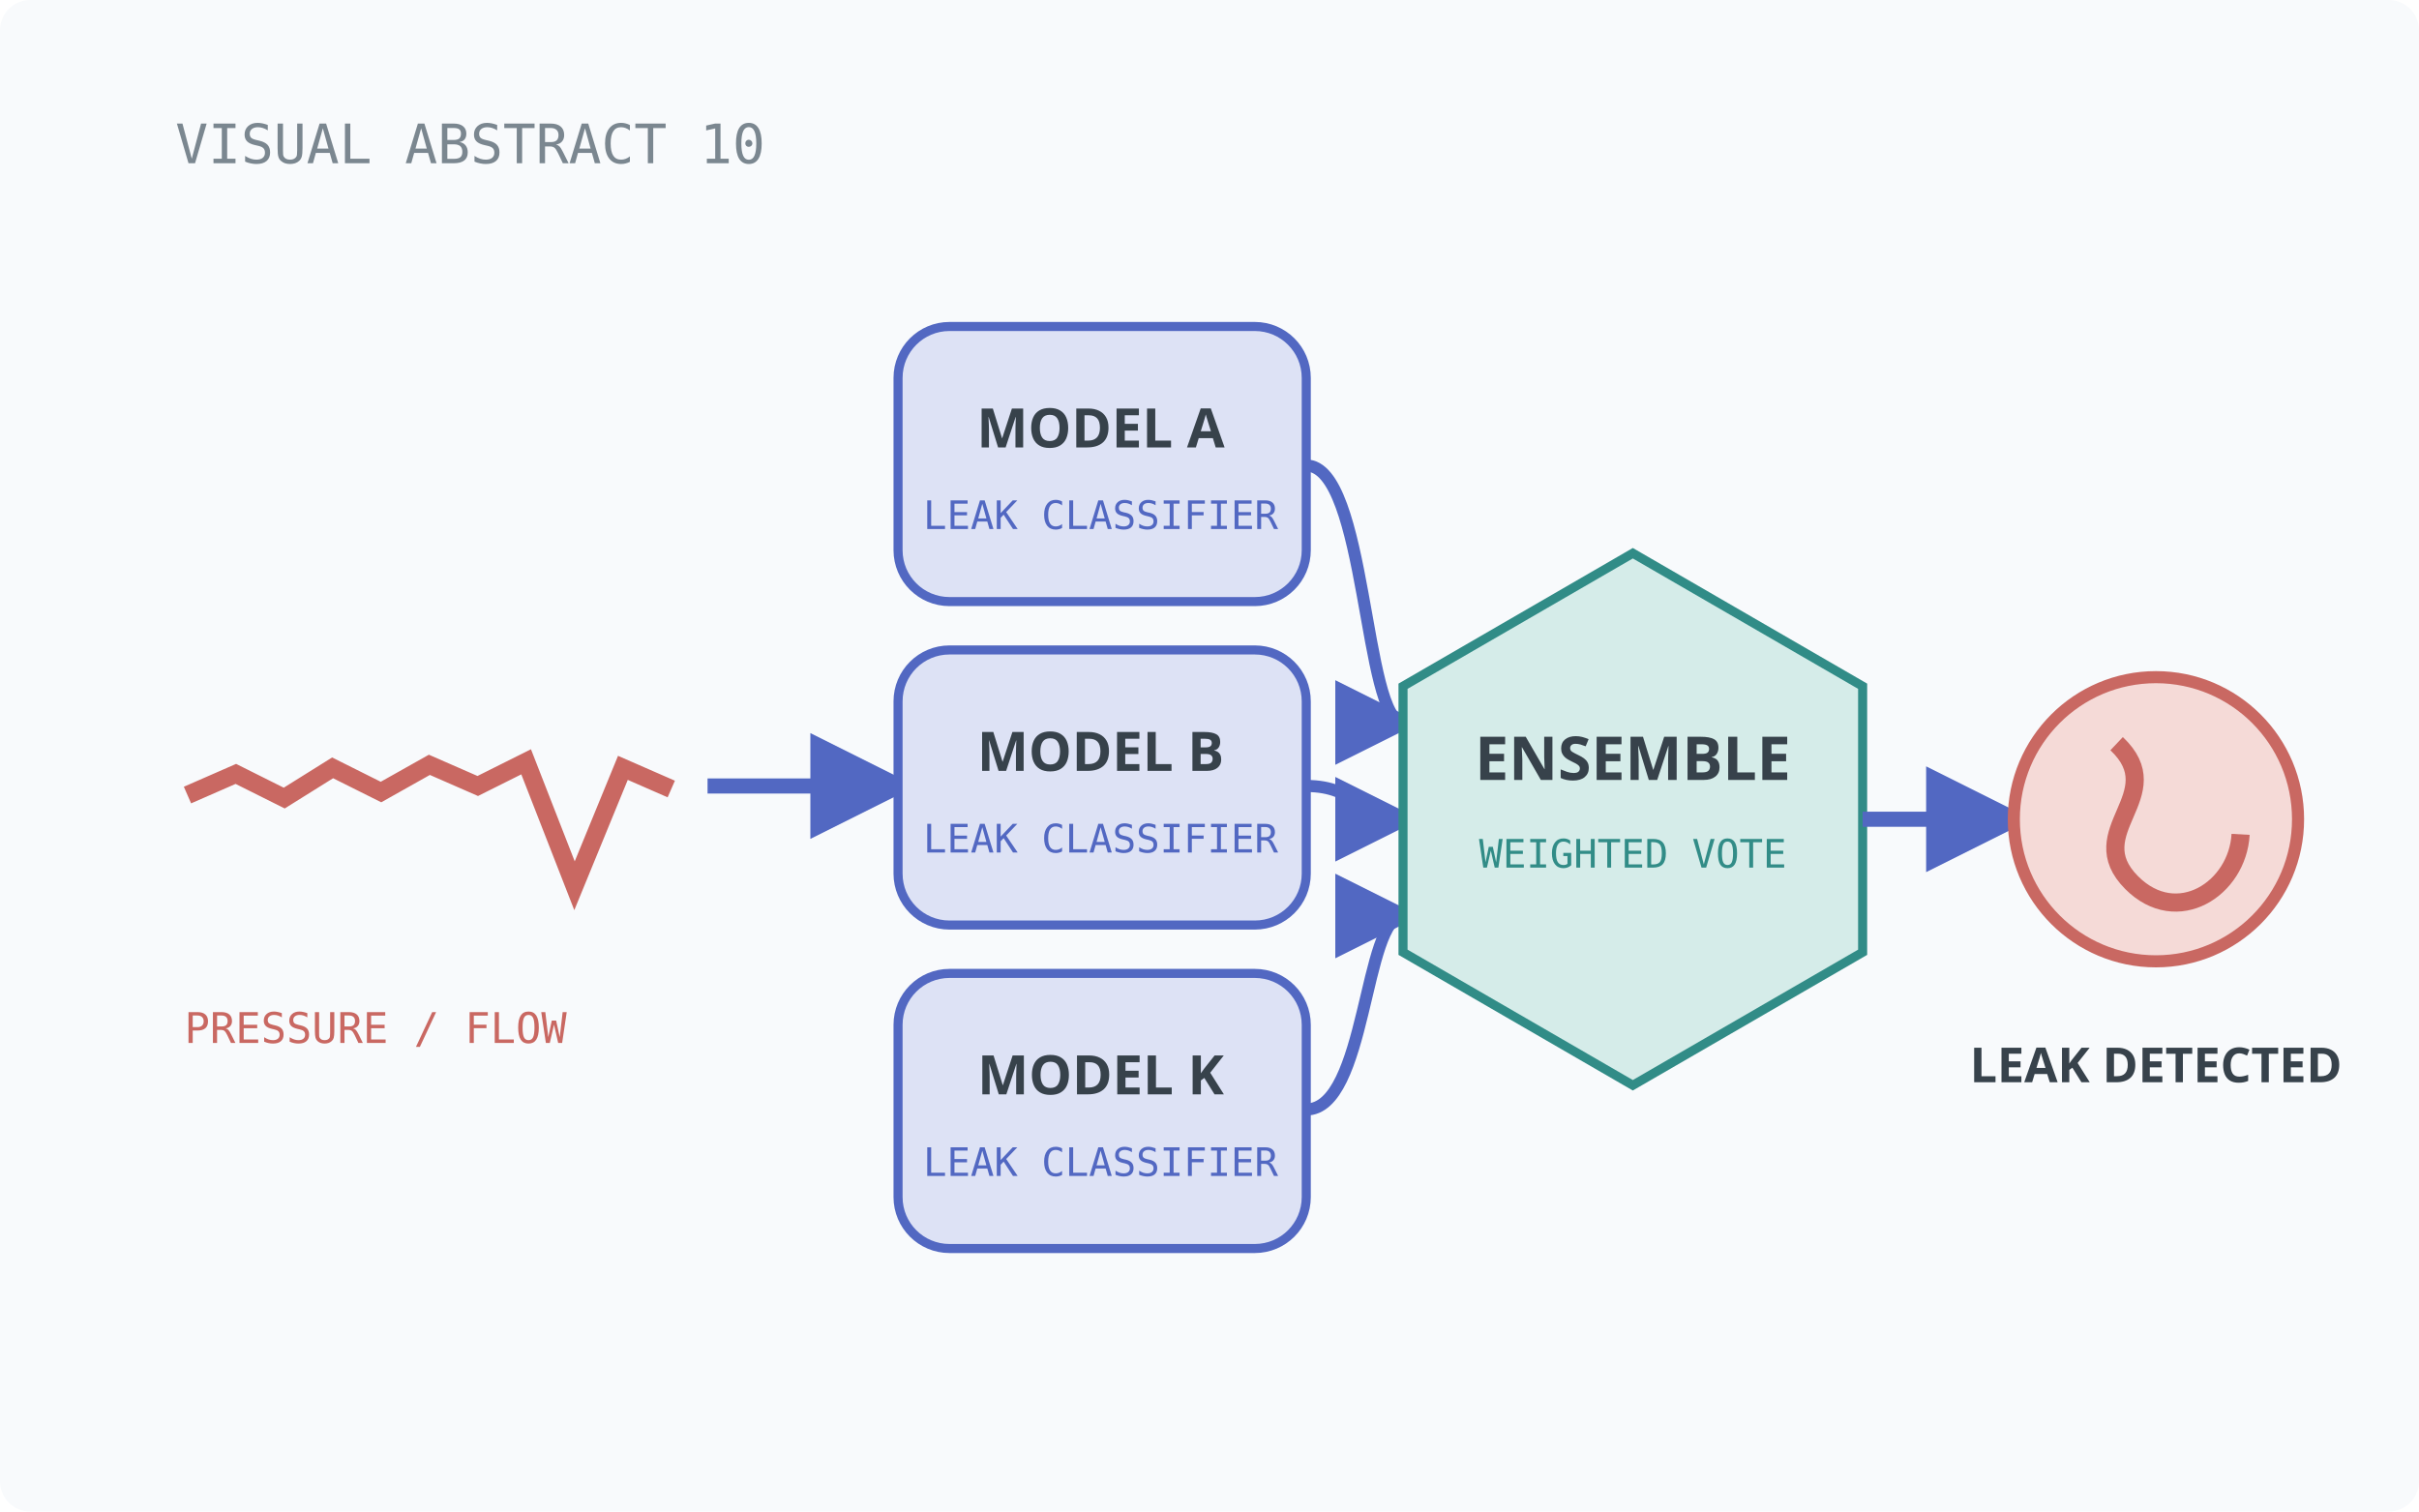
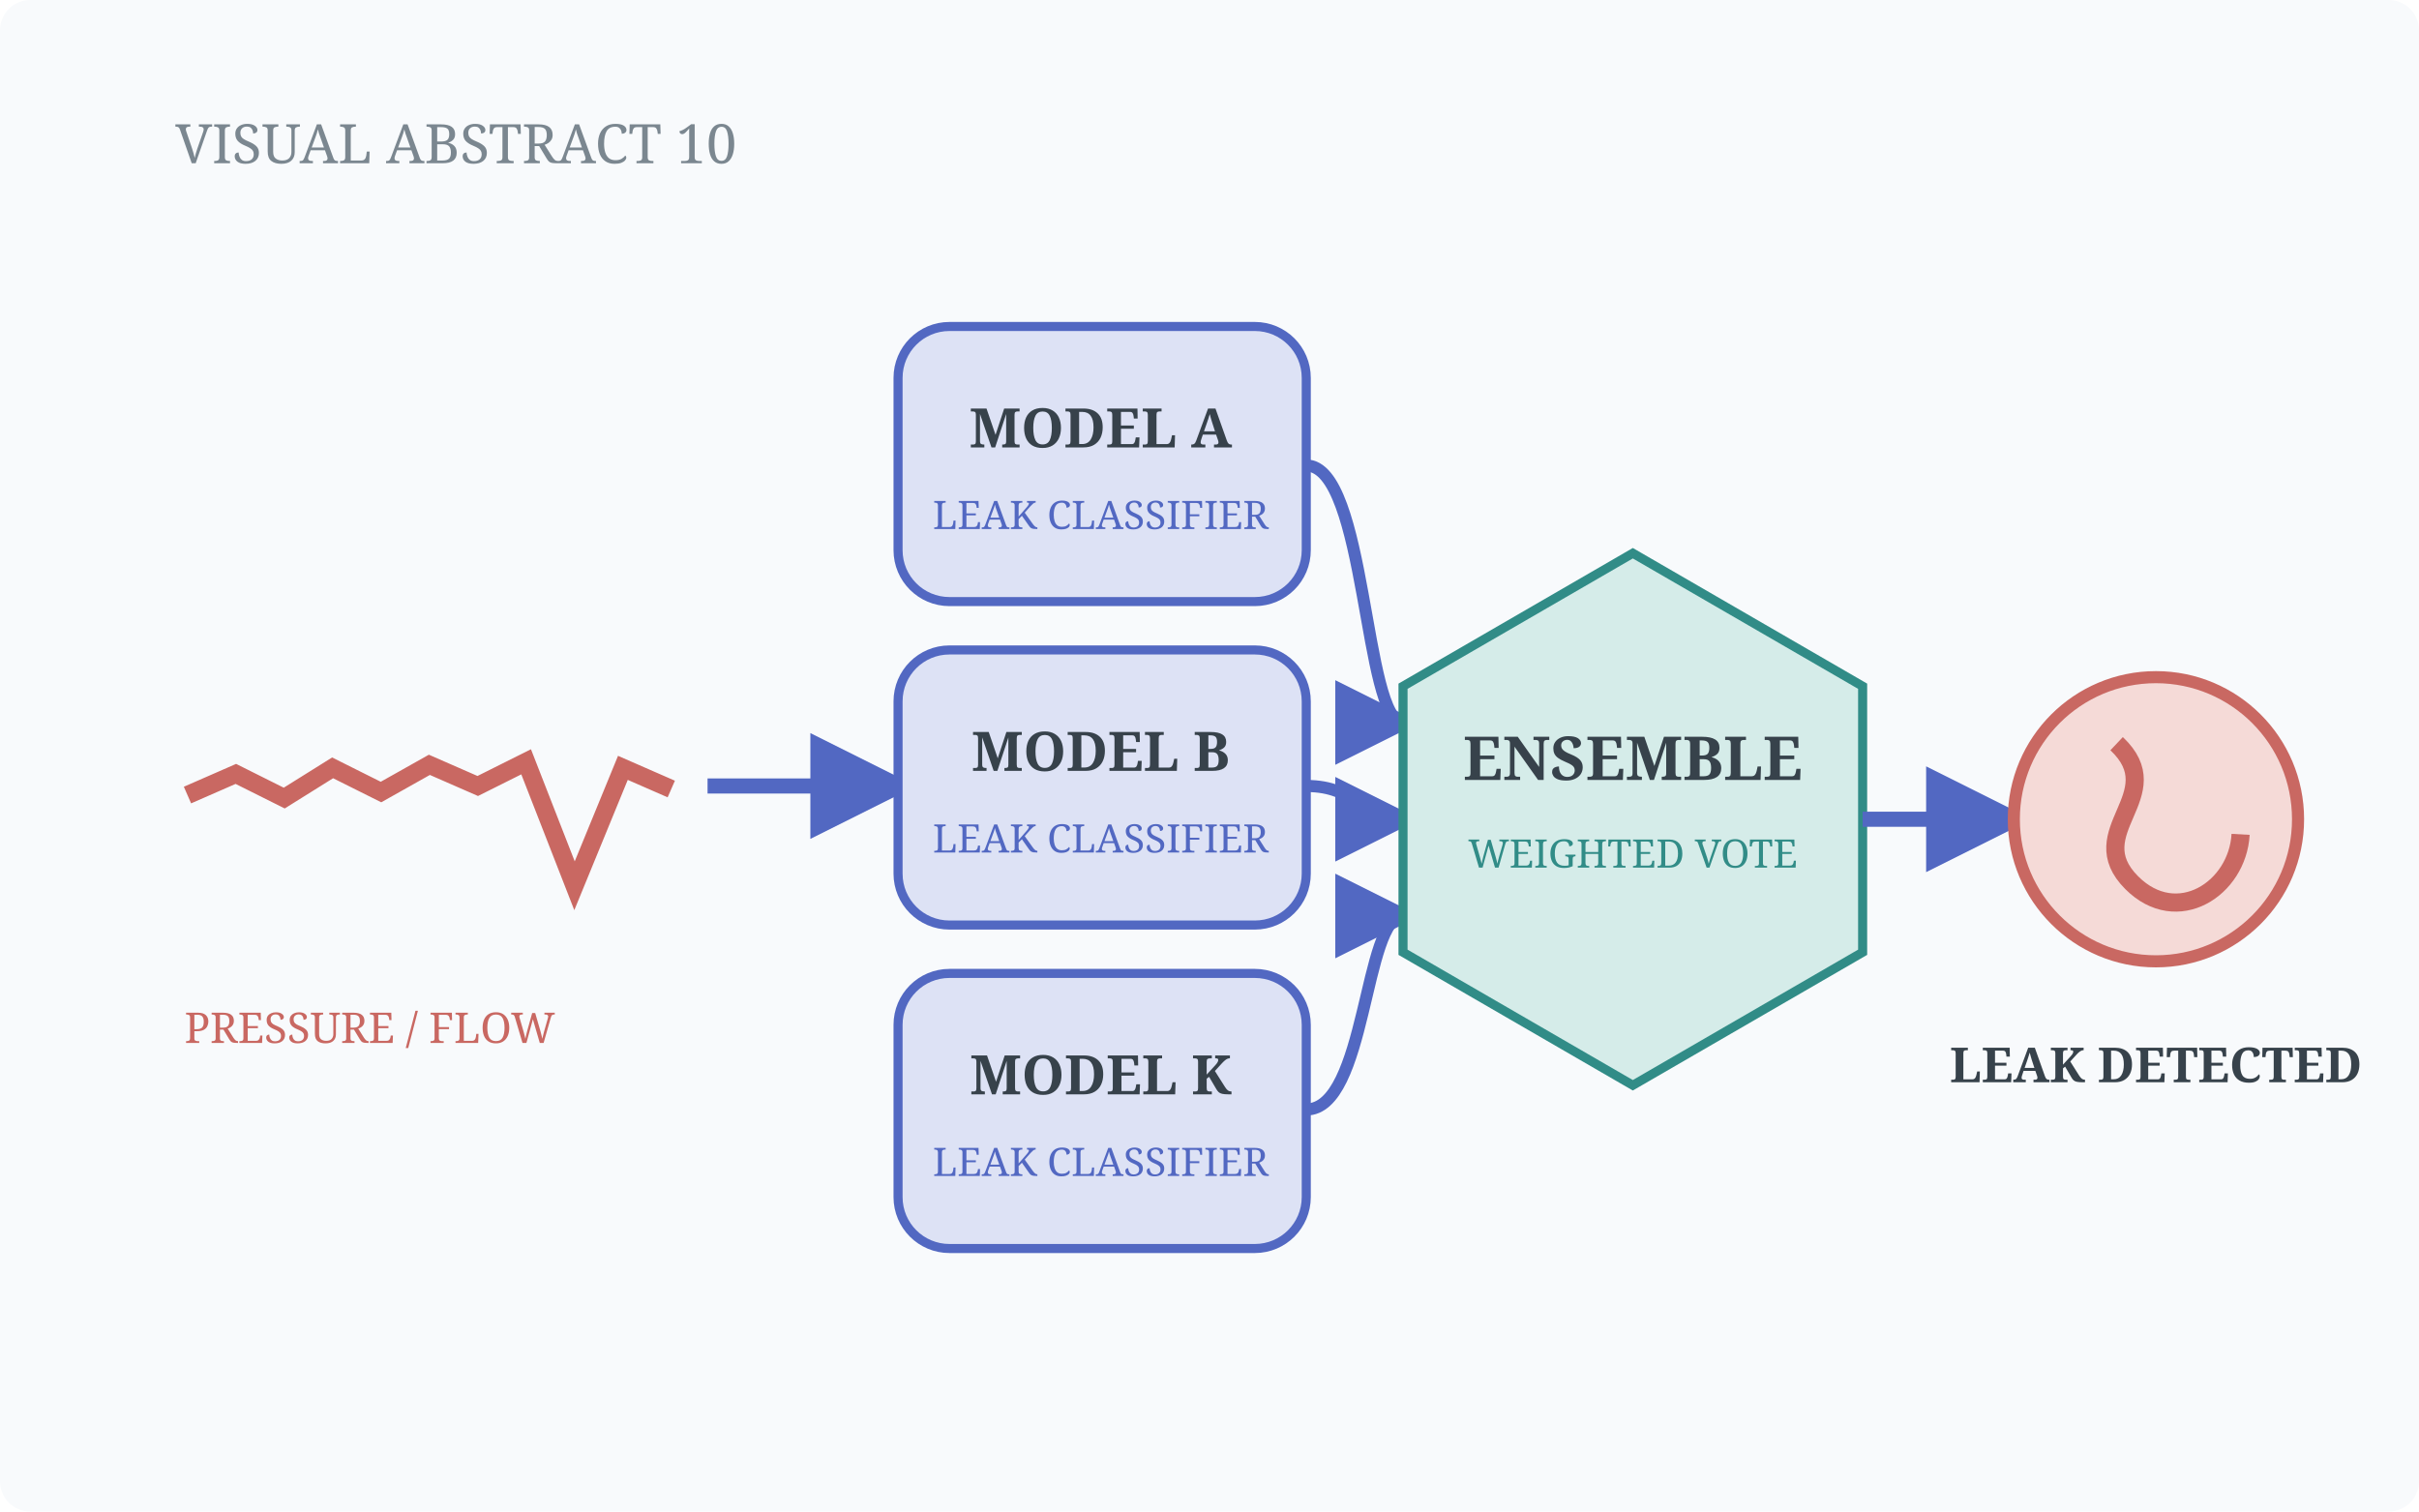
<svg xmlns="http://www.w3.org/2000/svg" viewBox="0 0 800 500" role="img" aria-labelledby="title desc">
  <defs>
    <marker id="a" viewBox="0 0 10 10" refX="8" refY="5" markerWidth="7" markerHeight="7" orient="auto">
      <path d="M0 0L10 5L0 10Z" fill="#5268C2" />
    </marker>
  </defs>
  <rect width="800" height="500" rx="10" fill="#F8FAFC" />
-   <text x="58" y="54" fill="#7B8790" font-family="monospace" font-size="18">VISUAL ABSTRACT 10</text>
+   <text x="58" y="54" fill="#7B8790" font-family="Georgia, serif" font-size="18">VISUAL ABSTRACT 10</text>
  <path d="M62 263l16-7 16 8 16-10 16 8 16-9 16 7 16-8 16 41 16-39 16 7" fill="none" stroke="#C96862" stroke-width="6" />
-   <text x="61" y="345" fill="#C96862" font-family="monospace" font-size="14">PRESSURE / FLOW</text>
+   <text x="61" y="345" fill="#C96862" font-family="Georgia, serif" font-size="14">PRESSURE / FLOW</text>
  <path d="M234 260H296" stroke="#5268C2" stroke-width="5" marker-end="url(#a)" />
  <g fill="#DDE2F5" stroke="#5268C2" stroke-width="3">
    <rect x="297" y="108" width="135" height="91" rx="17" />
    <rect x="297" y="215" width="135" height="91" rx="17" />
    <rect x="297" y="322" width="135" height="91" rx="17" />
  </g>
-   <text x="364" y="148" text-anchor="middle" fill="#37424B" font-family="sans-serif" font-size="18" font-weight="700">MODEL A</text>
-   <text x="364" y="175" text-anchor="middle" fill="#5268C2" font-family="monospace" font-size="13">LEAK CLASSIFIER</text>
-   <text x="364" y="255" text-anchor="middle" fill="#37424B" font-family="sans-serif" font-size="18" font-weight="700">MODEL B</text>
-   <text x="364" y="282" text-anchor="middle" fill="#5268C2" font-family="monospace" font-size="13">LEAK CLASSIFIER</text>
-   <text x="364" y="362" text-anchor="middle" fill="#37424B" font-family="sans-serif" font-size="18" font-weight="700">MODEL K</text>
-   <text x="364" y="389" text-anchor="middle" fill="#5268C2" font-family="monospace" font-size="13">LEAK CLASSIFIER</text>
+   <text x="364" y="148" text-anchor="middle" fill="#37424B" font-family="Georgia, serif" font-size="18" font-weight="700">MODEL A</text>
+   <text x="364" y="175" text-anchor="middle" fill="#5268C2" font-family="Georgia, serif" font-size="13">LEAK CLASSIFIER</text>
+   <text x="364" y="255" text-anchor="middle" fill="#37424B" font-family="Georgia, serif" font-size="18" font-weight="700">MODEL B</text>
+   <text x="364" y="282" text-anchor="middle" fill="#5268C2" font-family="Georgia, serif" font-size="13">LEAK CLASSIFIER</text>
+   <text x="364" y="362" text-anchor="middle" fill="#37424B" font-family="Georgia, serif" font-size="18" font-weight="700">MODEL K</text>
+   <text x="364" y="389" text-anchor="middle" fill="#5268C2" font-family="Georgia, serif" font-size="13">LEAK CLASSIFIER</text>
  <path d="M432 154C452 154 451 239 464 239" fill="none" stroke="#5268C2" stroke-width="4" marker-end="url(#a)" />
  <path d="M432 260C449 260 450 271 464 271" fill="none" stroke="#5268C2" stroke-width="4" marker-end="url(#a)" />
  <path d="M432 367C452 367 451 303 464 303" fill="none" stroke="#5268C2" stroke-width="4" marker-end="url(#a)" />
  <path d="M540 183l76 44v88l-76 44-76-44v-88z" fill="#D5ECE9" stroke="#318C87" stroke-width="3" />
-   <text x="540" y="258" text-anchor="middle" fill="#37424B" font-family="sans-serif" font-size="20" font-weight="700">ENSEMBLE</text>
-   <text x="540" y="287" text-anchor="middle" fill="#318C87" font-family="monospace" font-size="13">WEIGHTED VOTE</text>
+   <text x="540" y="258" text-anchor="middle" fill="#37424B" font-family="Georgia, serif" font-size="20" font-weight="700">ENSEMBLE</text>
+   <text x="540" y="287" text-anchor="middle" fill="#318C87" font-family="Georgia, serif" font-size="13">WEIGHTED VOTE</text>
  <path d="M616 271H665" stroke="#5268C2" stroke-width="5" marker-end="url(#a)" />
  <circle cx="713" cy="271" r="47" fill="#F5DAD7" stroke="#C96862" stroke-width="4" />
  <path d="M700 246c18 17-12 29 5 46 15 15 35 2 36-16" fill="none" stroke="#C96862" stroke-width="6" />
-   <text x="713" y="358" text-anchor="middle" fill="#37424B" font-family="sans-serif" font-size="16" font-weight="700">LEAK DETECTED</text>
+   <text x="713" y="358" text-anchor="middle" fill="#37424B" font-family="Georgia, serif" font-size="16" font-weight="700">LEAK DETECTED</text>
</svg>
